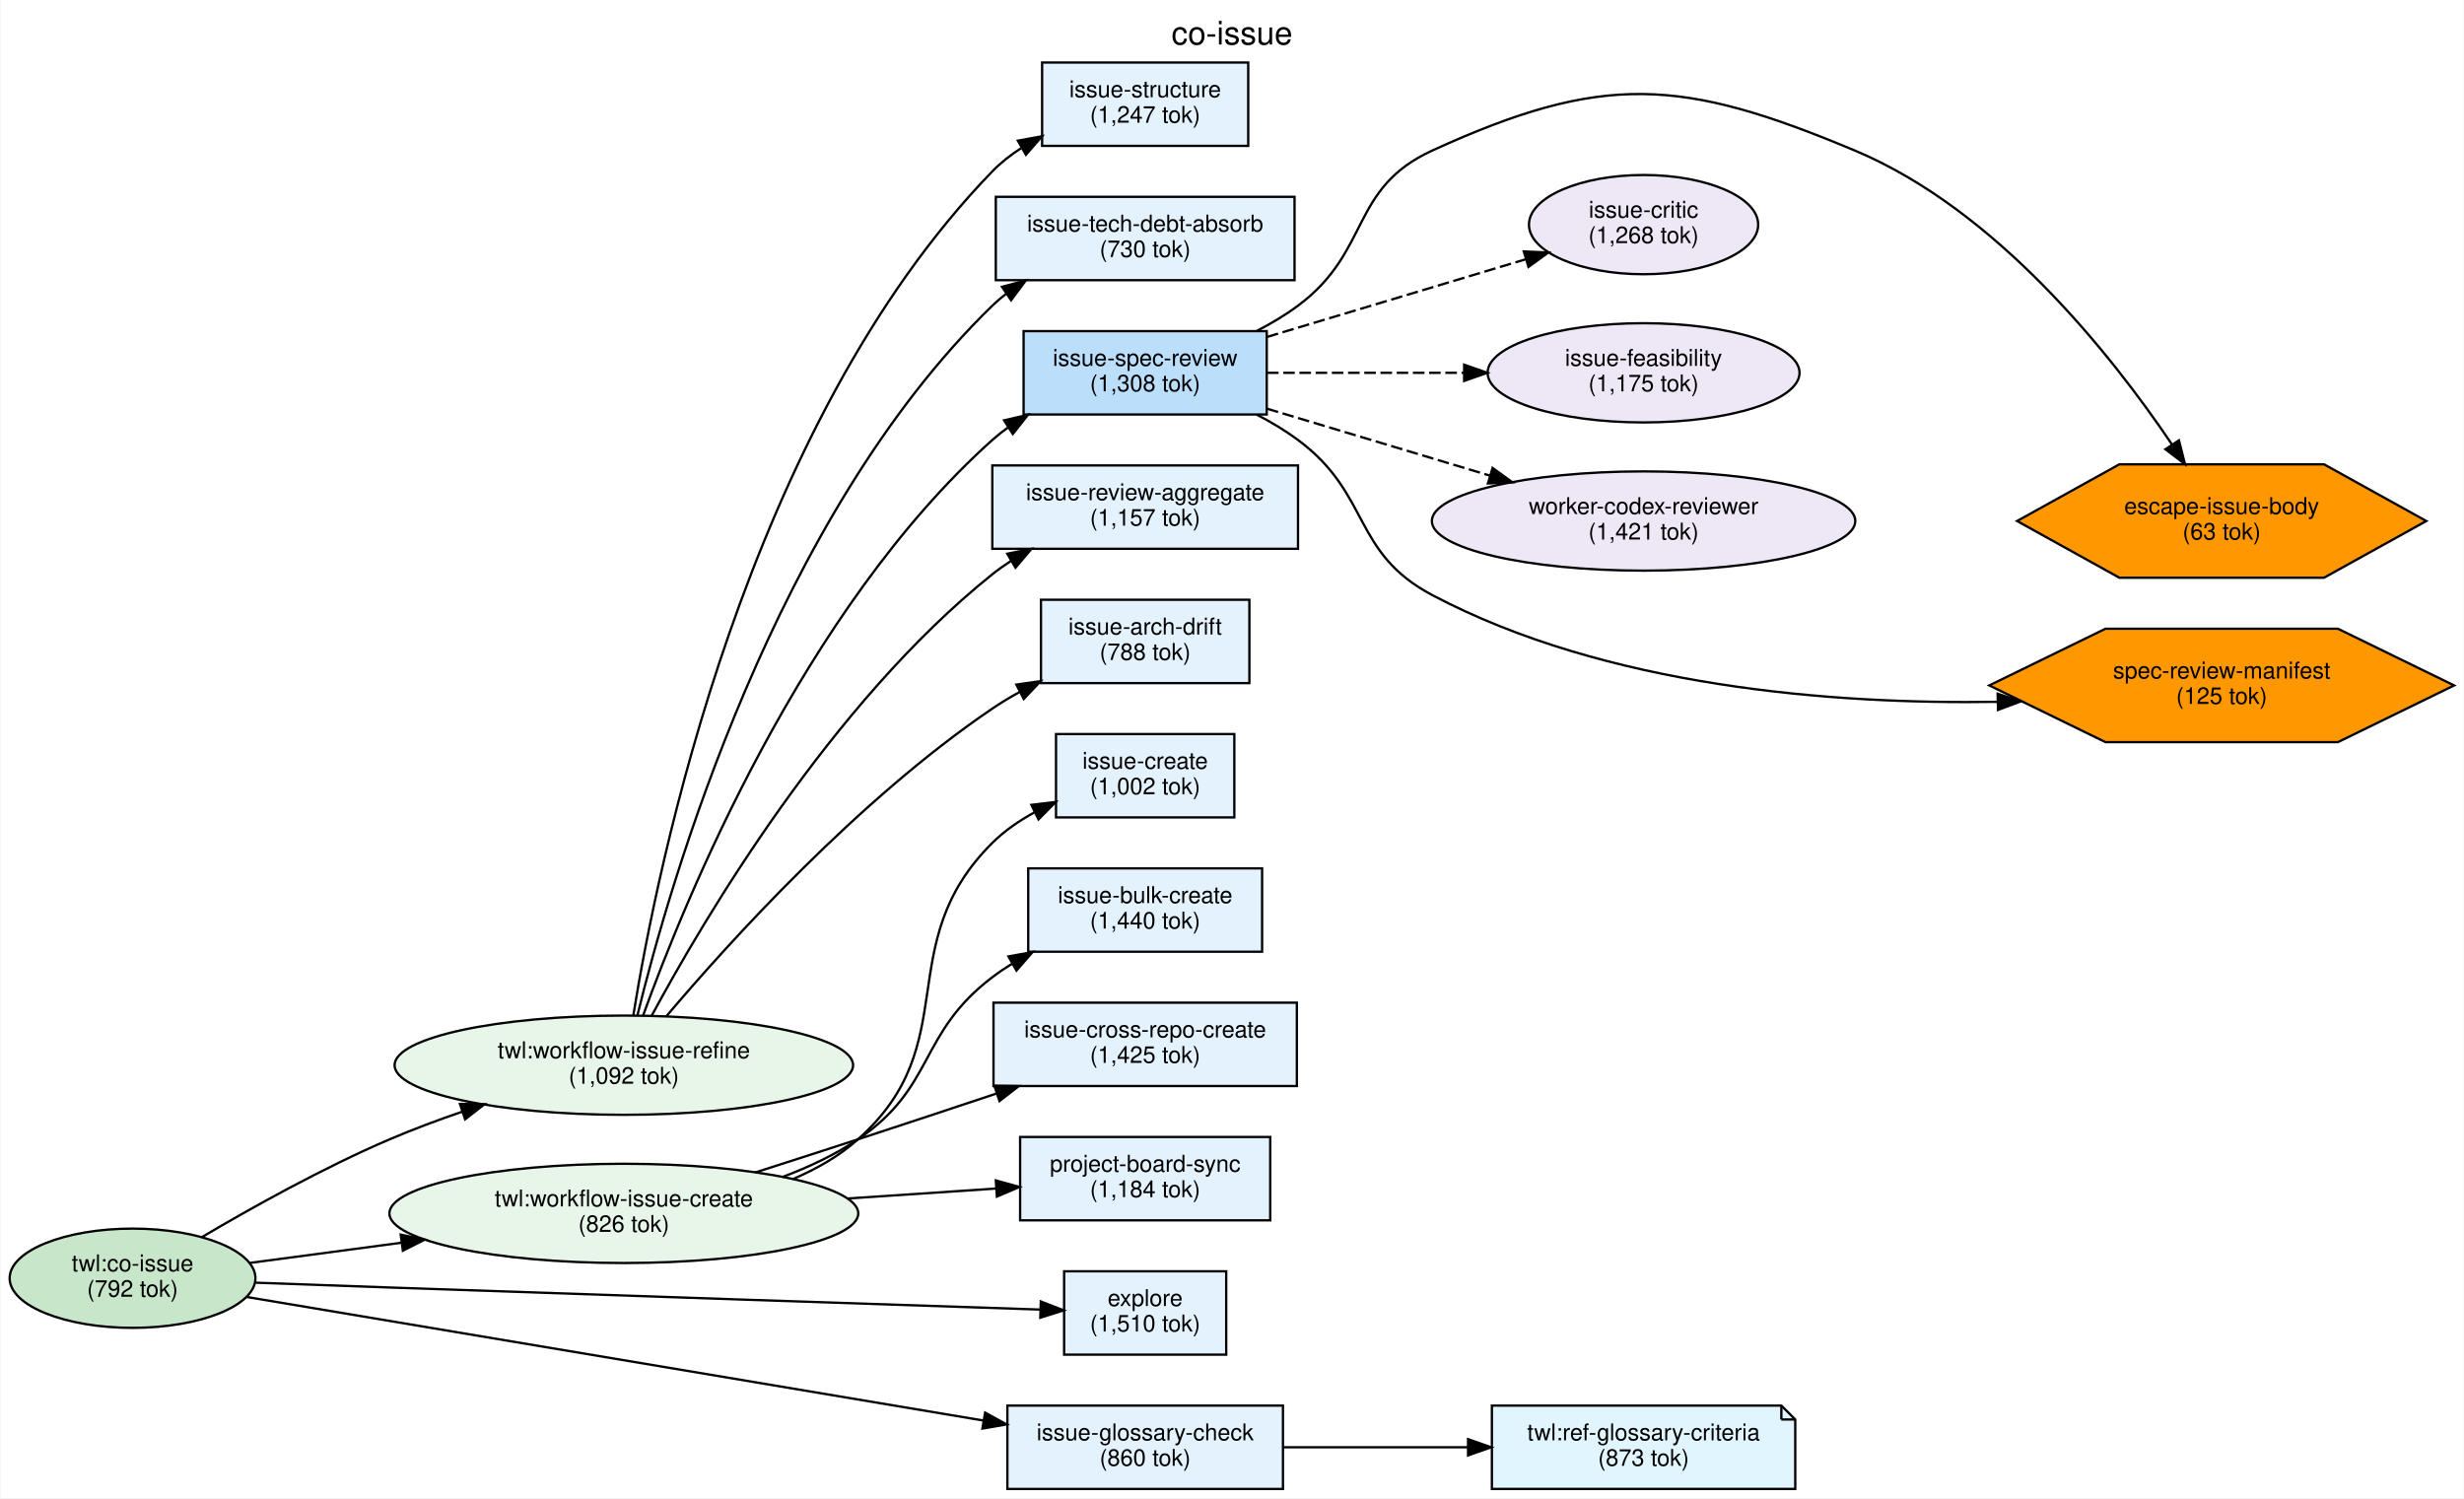
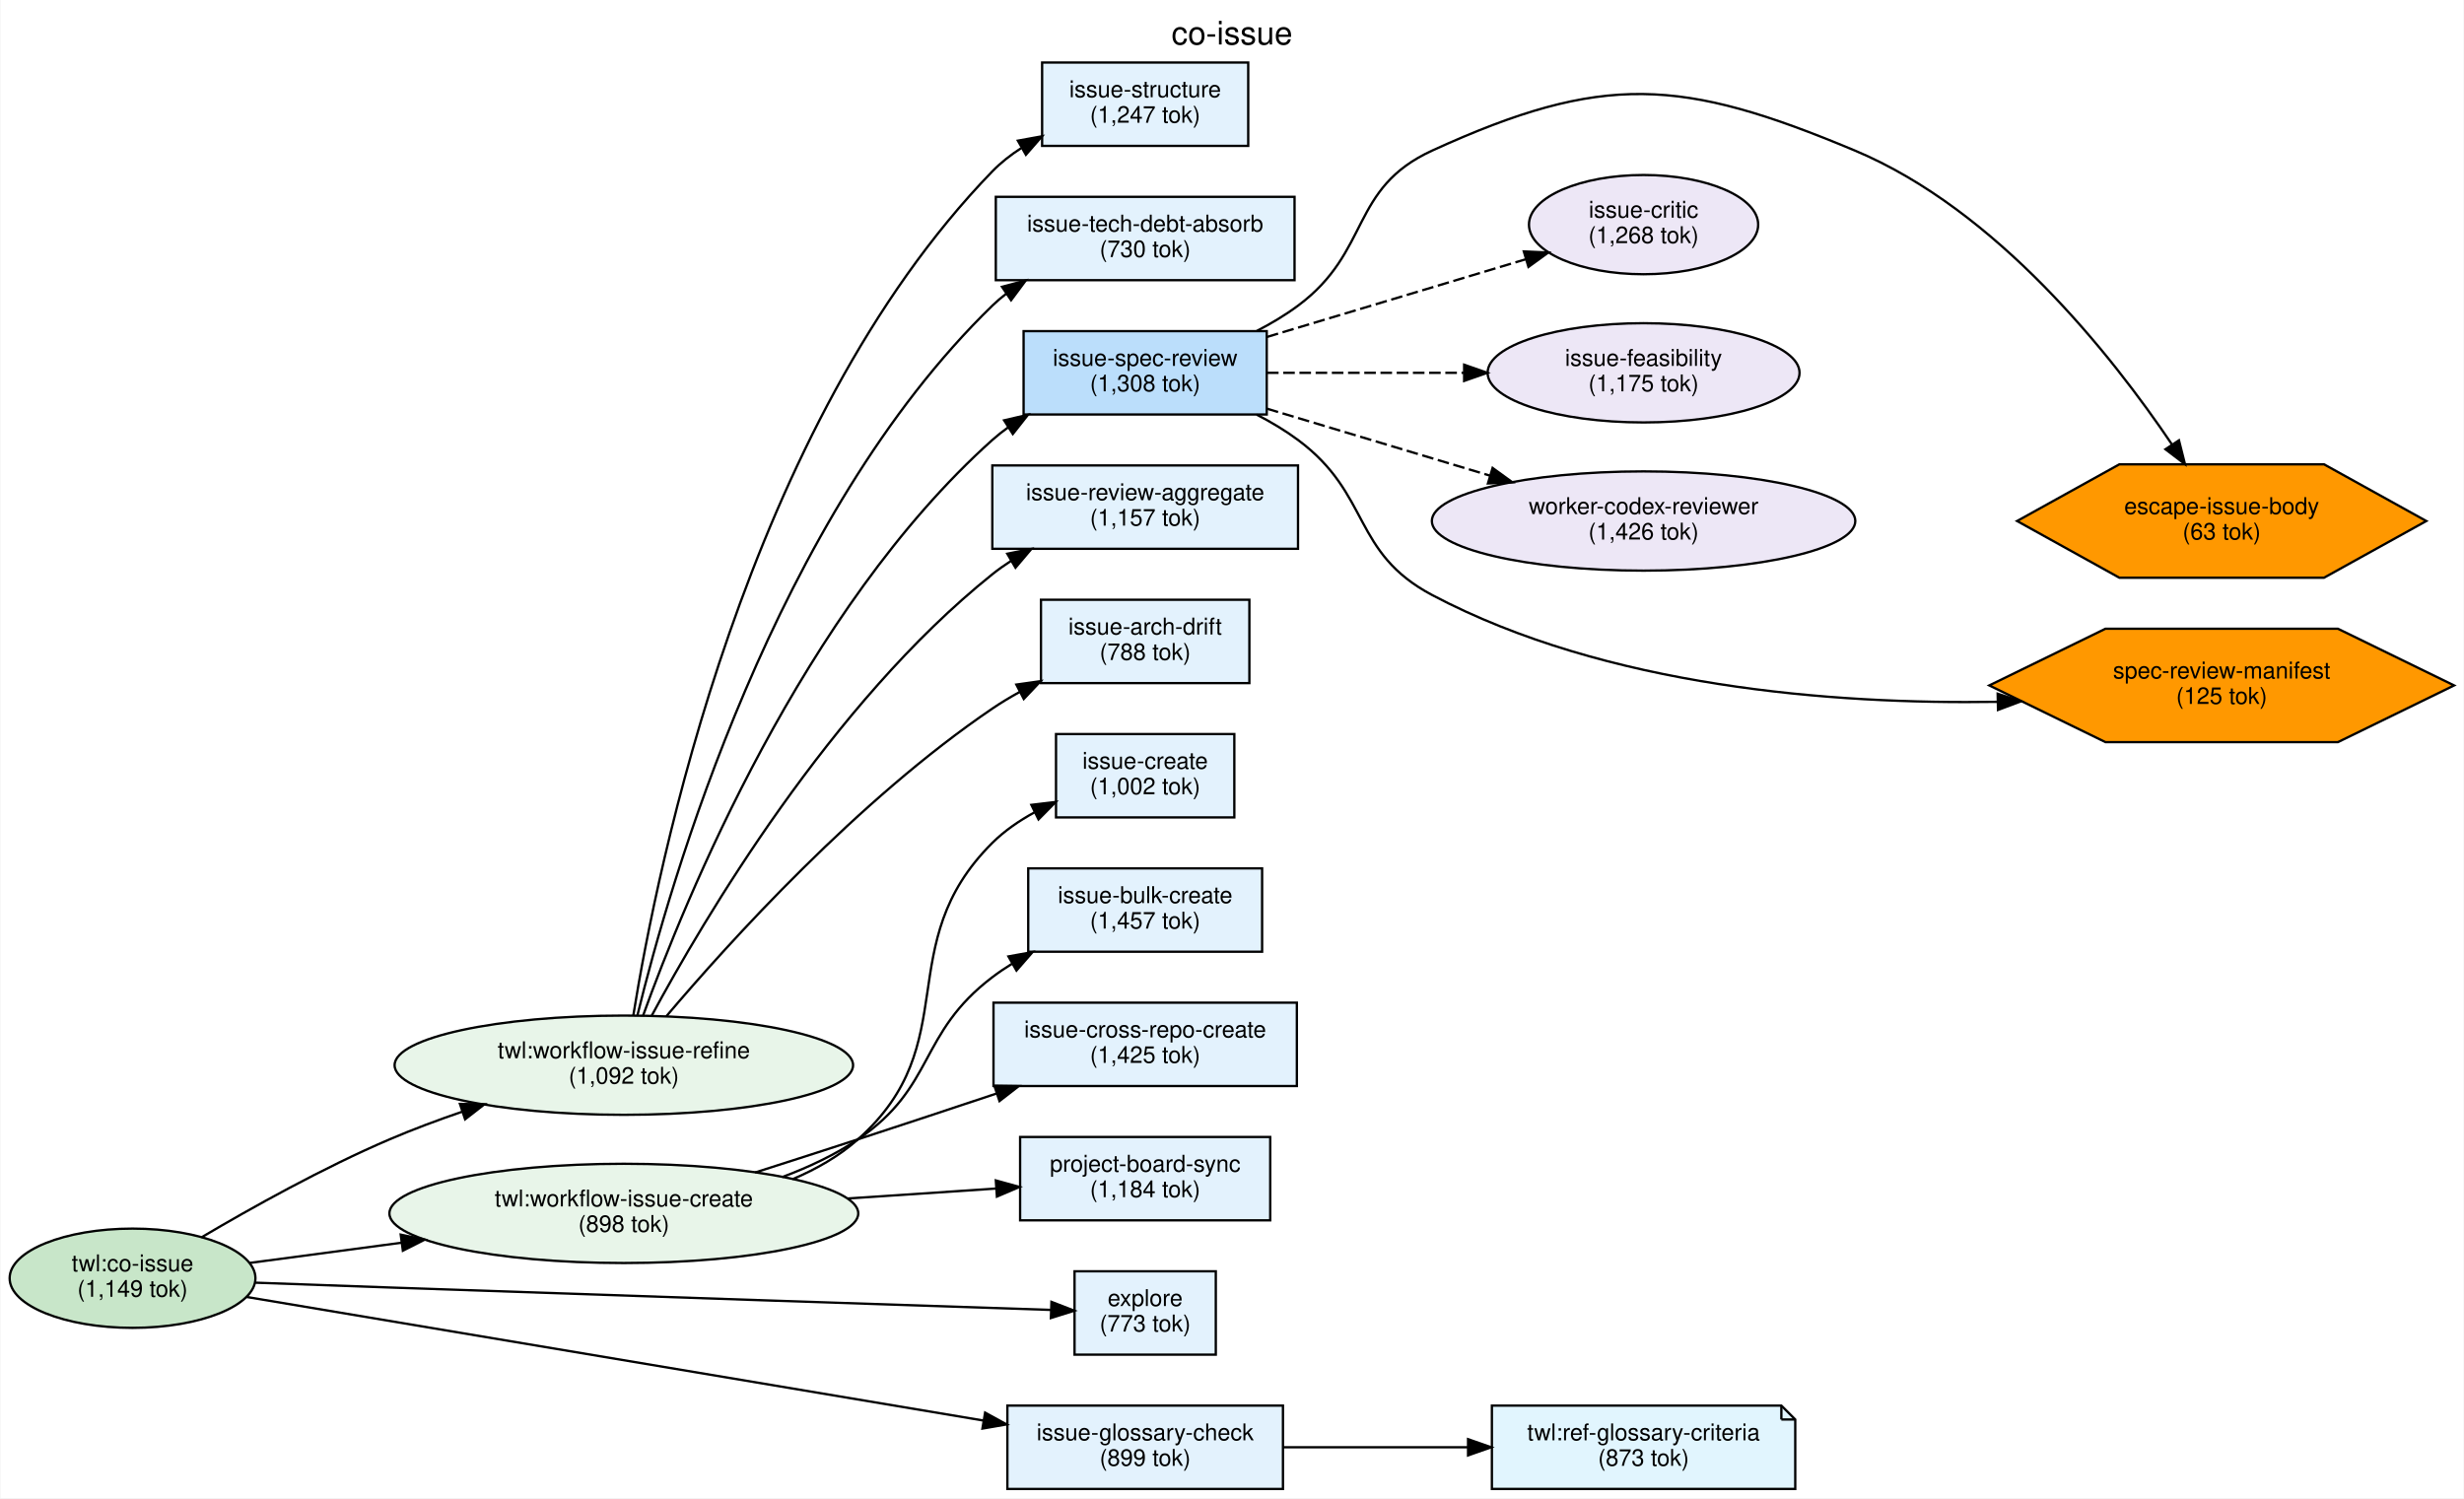
<svg xmlns="http://www.w3.org/2000/svg" width="1064pt" height="647pt" viewBox="0.00 0.00 1063.59 647.00">
  <g id="graph0" class="graph" transform="scale(1 1) rotate(0) translate(4 643)">
    <polygon fill="white" stroke="transparent" points="-4,4 -4,-643 1059.59,-643 1059.59,4 -4,4" />
    <text text-anchor="middle" x="527.8" y="-623.8" font-family="Helvetica,sans-Serif" font-size="14.00">co-issue</text>
    <g id="node1" class="node">
      <ellipse fill="#c8e6c9" stroke="black" cx="53.03" cy="-91" rx="53.07" ry="21.43" />
      <text text-anchor="middle" x="53.03" y="-94" font-family="Helvetica,sans-Serif" font-size="10.00">twl:co-issue</text>
-       <text text-anchor="middle" x="53.03" y="-83" font-family="Helvetica,sans-Serif" font-size="10.00">(792 tok)</text>
+       <text text-anchor="middle" x="53.03" y="-83" font-family="Helvetica,sans-Serif" font-size="10.00">(1,149 tok)</text>
    </g>
    <g id="node2" class="node">
      <ellipse fill="#e8f5e9" stroke="black" cx="265.18" cy="-183" rx="98.99" ry="21.43" />
      <text text-anchor="middle" x="265.18" y="-186" font-family="Helvetica,sans-Serif" font-size="10.00">twl:workflow-issue-refine</text>
      <text text-anchor="middle" x="265.18" y="-175" font-family="Helvetica,sans-Serif" font-size="10.00">(1,092 tok)</text>
    </g>
    <g id="edge3" class="edge">
      <path fill="none" stroke="black" d="M82.7,-108.6C104.48,-121.47 135.46,-138.76 164.07,-151 174.02,-155.26 184.74,-159.26 195.33,-162.9" />
      <polygon fill="black" stroke="black" points="194.41,-166.28 205,-166.14 196.63,-159.64 194.41,-166.28" />
    </g>
    <g id="node3" class="node">
      <ellipse fill="#e8f5e9" stroke="black" cx="265.18" cy="-119" rx="101.23" ry="21.43" />
      <text text-anchor="middle" x="265.18" y="-122" font-family="Helvetica,sans-Serif" font-size="10.00">twl:workflow-issue-create</text>
-       <text text-anchor="middle" x="265.18" y="-111" font-family="Helvetica,sans-Serif" font-size="10.00">(826 tok)</text>
+       <text text-anchor="middle" x="265.18" y="-111" font-family="Helvetica,sans-Serif" font-size="10.00">(898 tok)</text>
    </g>
    <g id="edge4" class="edge">
      <path fill="none" stroke="black" d="M103.57,-97.6C123.23,-100.22 146.53,-103.32 169.2,-106.34" />
      <polygon fill="black" stroke="black" points="168.83,-109.83 179.21,-107.68 169.76,-102.89 168.83,-109.83" />
    </g>
    <g id="node11" class="node">
      <polygon fill="#e3f2fd" stroke="black" points="549.8,-36 430.8,-36 430.8,0 549.8,0 549.8,-36" />
      <text text-anchor="middle" x="490.3" y="-21" font-family="Helvetica,sans-Serif" font-size="10.00">issue-glossary-check</text>
-       <text text-anchor="middle" x="490.3" y="-10" font-family="Helvetica,sans-Serif" font-size="10.00">(860 tok)</text>
+       <text text-anchor="middle" x="490.3" y="-10" font-family="Helvetica,sans-Serif" font-size="10.00">(899 tok)</text>
    </g>
    <g id="edge2" class="edge">
      <path fill="none" stroke="black" d="M102.28,-82.91C179.64,-69.93 331.75,-44.42 420.49,-29.54" />
      <polygon fill="black" stroke="black" points="421.18,-32.97 430.46,-27.87 420.02,-26.07 421.18,-32.97" />
    </g>
    <g id="node15" class="node">
-       <polygon fill="#e3f2fd" stroke="black" points="525.3,-94 455.3,-94 455.3,-58 525.3,-58 525.3,-94" />
+       <polygon fill="#e3f2fd" stroke="black" points="520.8,-94 459.8,-94 459.8,-58 520.8,-58 520.8,-94" />
      <text text-anchor="middle" x="490.3" y="-79" font-family="Helvetica,sans-Serif" font-size="10.00">explore</text>
-       <text text-anchor="middle" x="490.3" y="-68" font-family="Helvetica,sans-Serif" font-size="10.00">(1,510 tok)</text>
+       <text text-anchor="middle" x="490.3" y="-68" font-family="Helvetica,sans-Serif" font-size="10.00">(773 tok)</text>
    </g>
    <g id="edge1" class="edge">
-       <path fill="none" stroke="black" d="M106.09,-89.08C124.41,-88.41 145.15,-87.66 164.07,-87 264.41,-83.48 382.17,-79.55 444.81,-77.47" />
-       <polygon fill="black" stroke="black" points="445.24,-80.96 455.12,-77.13 445.01,-73.96 445.24,-80.96" />
+       <path fill="none" stroke="black" d="M106.09,-89.08C124.41,-88.41 145.15,-87.66 164.07,-87 267.08,-83.39 388.45,-79.34 449.69,-77.31" />
+       <polygon fill="black" stroke="black" points="449.82,-80.8 459.7,-76.98 449.59,-73.81 449.82,-80.8" />
    </g>
    <g id="node5" class="node">
      <polygon fill="#e3f2fd" stroke="black" points="534.8,-616 445.8,-616 445.8,-580 534.8,-580 534.8,-616" />
      <text text-anchor="middle" x="490.3" y="-601" font-family="Helvetica,sans-Serif" font-size="10.00">issue-structure</text>
      <text text-anchor="middle" x="490.3" y="-590" font-family="Helvetica,sans-Serif" font-size="10.00">(1,247 tok)</text>
    </g>
    <g id="edge5" class="edge">
      <path fill="none" stroke="black" d="M269.26,-204.42C279.49,-268.21 317.93,-459.3 424.3,-569 427.97,-572.78 432.22,-576.11 436.76,-579.03" />
      <polygon fill="black" stroke="black" points="435.33,-582.25 445.76,-584.15 438.8,-576.17 435.33,-582.25" />
    </g>
    <g id="node8" class="node">
      <polygon fill="#e3f2fd" stroke="black" points="554.8,-558 425.8,-558 425.8,-522 554.8,-522 554.8,-558" />
      <text text-anchor="middle" x="490.3" y="-543" font-family="Helvetica,sans-Serif" font-size="10.00">issue-tech-debt-absorb</text>
      <text text-anchor="middle" x="490.3" y="-532" font-family="Helvetica,sans-Serif" font-size="10.00">(730 tok)</text>
    </g>
    <g id="edge6" class="edge">
      <path fill="none" stroke="black" d="M271.02,-204.43C284.98,-261.65 330.41,-419.85 424.3,-511 426.16,-512.81 428.15,-514.51 430.25,-516.12" />
      <polygon fill="black" stroke="black" points="428.48,-519.15 438.73,-521.86 432.4,-513.36 428.48,-519.15" />
    </g>
    <g id="node9" class="node">
      <polygon fill="#bbdefb" stroke="black" points="542.8,-500 437.8,-500 437.8,-464 542.8,-464 542.8,-500" />
      <text text-anchor="middle" x="490.3" y="-485" font-family="Helvetica,sans-Serif" font-size="10.00">issue-spec-review</text>
      <text text-anchor="middle" x="490.3" y="-474" font-family="Helvetica,sans-Serif" font-size="10.00">(1,308 tok)</text>
    </g>
    <g id="edge7" class="edge">
      <path fill="none" stroke="black" d="M273.41,-204.2C291.37,-254.01 342.56,-379.8 424.3,-453 426.46,-454.93 428.76,-456.75 431.17,-458.47" />
      <polygon fill="black" stroke="black" points="429.39,-461.48 439.71,-463.89 433.15,-455.58 429.39,-461.48" />
    </g>
    <g id="node10" class="node">
      <polygon fill="#e3f2fd" stroke="black" points="556.3,-442 424.3,-442 424.3,-406 556.3,-406 556.3,-442" />
      <text text-anchor="middle" x="490.3" y="-427" font-family="Helvetica,sans-Serif" font-size="10.00">issue-review-aggregate</text>
      <text text-anchor="middle" x="490.3" y="-416" font-family="Helvetica,sans-Serif" font-size="10.00">(1,157 tok)</text>
    </g>
    <g id="edge8" class="edge">
      <path fill="none" stroke="black" d="M277.1,-204.17C299.52,-245.82 354.57,-339.21 424.3,-395 426.86,-397.05 429.58,-398.98 432.41,-400.8" />
      <polygon fill="black" stroke="black" points="430.75,-403.89 441.15,-405.93 434.3,-397.85 430.75,-403.89" />
    </g>
    <g id="node12" class="node">
      <polygon fill="#e3f2fd" stroke="black" points="535.3,-384 445.3,-384 445.3,-348 535.3,-348 535.3,-384" />
      <text text-anchor="middle" x="490.3" y="-369" font-family="Helvetica,sans-Serif" font-size="10.00">issue-arch-drift</text>
      <text text-anchor="middle" x="490.3" y="-358" font-family="Helvetica,sans-Serif" font-size="10.00">(788 tok)</text>
    </g>
    <g id="edge9" class="edge">
      <path fill="none" stroke="black" d="M283.49,-204.09C310.71,-236.2 366.42,-297.75 424.3,-337 428.02,-339.53 432,-341.92 436.09,-344.17" />
      <polygon fill="black" stroke="black" points="434.67,-347.37 445.16,-348.85 437.88,-341.15 434.67,-347.37" />
    </g>
    <g id="node6" class="node">
      <polygon fill="#e3f2fd" stroke="black" points="528.8,-326 451.8,-326 451.8,-290 528.8,-290 528.8,-326" />
      <text text-anchor="middle" x="490.3" y="-311" font-family="Helvetica,sans-Serif" font-size="10.00">issue-create</text>
      <text text-anchor="middle" x="490.3" y="-300" font-family="Helvetica,sans-Serif" font-size="10.00">(1,002 tok)</text>
    </g>
    <g id="edge10" class="edge">
      <path fill="none" stroke="black" d="M338,-133.75C348.28,-138.1 358.12,-143.72 366.3,-151 412.95,-192.53 380.01,-234.96 424.3,-279 429.54,-284.21 435.88,-288.57 442.52,-292.19" />
      <polygon fill="black" stroke="black" points="441.16,-295.42 451.68,-296.68 444.24,-289.14 441.16,-295.42" />
    </g>
    <g id="node7" class="node">
      <polygon fill="#e3f2fd" stroke="black" points="540.8,-268 439.8,-268 439.8,-232 540.8,-232 540.8,-268" />
      <text text-anchor="middle" x="490.3" y="-253" font-family="Helvetica,sans-Serif" font-size="10.00">issue-bulk-create</text>
-       <text text-anchor="middle" x="490.3" y="-242" font-family="Helvetica,sans-Serif" font-size="10.00">(1,440 tok)</text>
+       <text text-anchor="middle" x="490.3" y="-242" font-family="Helvetica,sans-Serif" font-size="10.00">(1,457 tok)</text>
    </g>
    <g id="edge11" class="edge">
      <path fill="none" stroke="black" d="M333.54,-134.67C345,-138.95 356.39,-144.31 366.3,-151 399.78,-173.62 392.12,-196.57 424.3,-221 427.04,-223.08 429.95,-225.05 432.97,-226.91" />
      <polygon fill="black" stroke="black" points="431.26,-229.97 441.68,-231.86 434.72,-223.88 431.26,-229.97" />
    </g>
    <g id="node13" class="node">
      <polygon fill="#e3f2fd" stroke="black" points="555.8,-210 424.8,-210 424.8,-174 555.8,-174 555.8,-210" />
      <text text-anchor="middle" x="490.3" y="-195" font-family="Helvetica,sans-Serif" font-size="10.00">issue-cross-repo-create</text>
      <text text-anchor="middle" x="490.3" y="-184" font-family="Helvetica,sans-Serif" font-size="10.00">(1,425 tok)</text>
    </g>
    <g id="edge12" class="edge">
      <path fill="none" stroke="black" d="M321.83,-136.65C336.32,-141.28 351.9,-146.3 366.3,-151 385.79,-157.36 406.99,-164.39 426.21,-170.8" />
      <polygon fill="black" stroke="black" points="425.17,-174.15 435.76,-174 427.39,-167.51 425.17,-174.15" />
    </g>
    <g id="node14" class="node">
      <polygon fill="#e3f2fd" stroke="black" points="544.3,-152 436.3,-152 436.3,-116 544.3,-116 544.3,-152" />
      <text text-anchor="middle" x="490.3" y="-137" font-family="Helvetica,sans-Serif" font-size="10.00">project-board-sync</text>
      <text text-anchor="middle" x="490.3" y="-126" font-family="Helvetica,sans-Serif" font-size="10.00">(1,184 tok)</text>
    </g>
    <g id="edge13" class="edge">
      <path fill="none" stroke="black" d="M361.77,-125.43C383.43,-126.88 405.9,-128.39 425.84,-129.73" />
      <polygon fill="black" stroke="black" points="425.81,-133.24 436.02,-130.42 426.28,-126.26 425.81,-133.24" />
    </g>
    <g id="node4" class="node">
      <polygon fill="#e1f5fe" stroke="black" points="765.02,-36 640.02,-36 640.02,0 771.02,0 771.02,-30 765.02,-36" />
      <polyline fill="none" stroke="black" points="765.02,-36 765.02,-30 " />
      <polyline fill="none" stroke="black" points="771.02,-30 765.02,-30 " />
      <text text-anchor="middle" x="705.52" y="-21" font-family="Helvetica,sans-Serif" font-size="10.00">twl:ref-glossary-criteria</text>
      <text text-anchor="middle" x="705.52" y="-10" font-family="Helvetica,sans-Serif" font-size="10.00">(873 tok)</text>
    </g>
    <g id="node16" class="node">
      <ellipse fill="#ede7f6" stroke="black" cx="705.52" cy="-546" rx="49.49" ry="21.43" />
      <text text-anchor="middle" x="705.52" y="-549" font-family="Helvetica,sans-Serif" font-size="10.00">issue-critic</text>
      <text text-anchor="middle" x="705.52" y="-538" font-family="Helvetica,sans-Serif" font-size="10.00">(1,268 tok)</text>
    </g>
    <g id="edge14" class="edge">
      <path fill="none" stroke="black" stroke-dasharray="5,2" d="M542.91,-497.49C576.9,-507.69 621.16,-520.98 654.76,-531.07" />
      <polygon fill="black" stroke="black" points="653.8,-534.43 664.38,-533.95 655.81,-527.73 653.8,-534.43" />
    </g>
    <g id="node17" class="node">
      <ellipse fill="#ede7f6" stroke="black" cx="705.52" cy="-482" rx="67.35" ry="21.43" />
      <text text-anchor="middle" x="705.52" y="-485" font-family="Helvetica,sans-Serif" font-size="10.00">issue-feasibility</text>
      <text text-anchor="middle" x="705.52" y="-474" font-family="Helvetica,sans-Serif" font-size="10.00">(1,175 tok)</text>
    </g>
    <g id="edge15" class="edge">
      <path fill="none" stroke="black" stroke-dasharray="5,2" d="M542.91,-482C568.38,-482 599.61,-482 627.8,-482" />
      <polygon fill="black" stroke="black" points="628.04,-485.5 638.04,-482 628.04,-478.5 628.04,-485.5" />
    </g>
    <g id="node18" class="node">
      <ellipse fill="#ede7f6" stroke="black" cx="705.52" cy="-418" rx="91.43" ry="21.43" />
      <text text-anchor="middle" x="705.52" y="-421" font-family="Helvetica,sans-Serif" font-size="10.00">worker-codex-reviewer</text>
-       <text text-anchor="middle" x="705.52" y="-410" font-family="Helvetica,sans-Serif" font-size="10.00">(1,421 tok)</text>
+       <text text-anchor="middle" x="705.52" y="-410" font-family="Helvetica,sans-Serif" font-size="10.00">(1,426 tok)</text>
    </g>
    <g id="edge16" class="edge">
      <path fill="none" stroke="black" stroke-dasharray="5,2" d="M542.91,-466.51C571.83,-457.83 608.17,-446.92 639.07,-437.64" />
      <polygon fill="black" stroke="black" points="640.32,-440.92 648.9,-434.7 638.31,-434.22 640.32,-440.92" />
    </g>
    <g id="node19" class="node">
      <polygon fill="#ff9800" stroke="black" points="1043.52,-418 999.34,-442.49 910.98,-442.49 866.8,-418 910.98,-393.51 999.34,-393.51 1043.52,-418" />
      <text text-anchor="middle" x="955.16" y="-421" font-family="Helvetica,sans-Serif" font-size="10.00">escape-issue-body</text>
      <text text-anchor="middle" x="955.16" y="-410" font-family="Helvetica,sans-Serif" font-size="10.00">(63 tok)</text>
    </g>
    <g id="edge17" class="edge">
      <path fill="none" stroke="black" d="M538.49,-500.07C544.73,-503.3 550.84,-506.95 556.3,-511 587.93,-534.47 578.48,-561.63 614.3,-578 688.04,-611.7 721.95,-609.33 796.73,-578 858.05,-552.31 907.55,-489.81 933.76,-450.96" />
      <polygon fill="black" stroke="black" points="936.71,-452.85 939.3,-442.58 930.87,-448.99 936.71,-452.85" />
    </g>
    <g id="node20" class="node">
      <polygon fill="#ff9800" stroke="black" points="1055.52,-347 1005.34,-371.49 904.98,-371.49 854.8,-347 904.98,-322.51 1005.34,-322.51 1055.52,-347" />
      <text text-anchor="middle" x="955.16" y="-350" font-family="Helvetica,sans-Serif" font-size="10.00">spec-review-manifest</text>
      <text text-anchor="middle" x="955.16" y="-339" font-family="Helvetica,sans-Serif" font-size="10.00">(125 tok)</text>
    </g>
    <g id="edge18" class="edge">
      <path fill="none" stroke="black" d="M538.49,-463.93C544.73,-460.7 550.84,-457.05 556.3,-453 587.93,-429.53 579.47,-404.39 614.3,-386 689.51,-346.29 786.93,-338.8 858.17,-339.92" />
      <polygon fill="black" stroke="black" points="858.42,-343.42 868.49,-340.14 858.57,-336.42 858.42,-343.42" />
    </g>
    <g id="edge19" class="edge">
      <path fill="none" stroke="black" d="M549.84,-18C574.44,-18 603.35,-18 629.49,-18" />
      <polygon fill="black" stroke="black" points="629.73,-21.5 639.73,-18 629.73,-14.5 629.73,-21.5" />
    </g>
  </g>
</svg>
